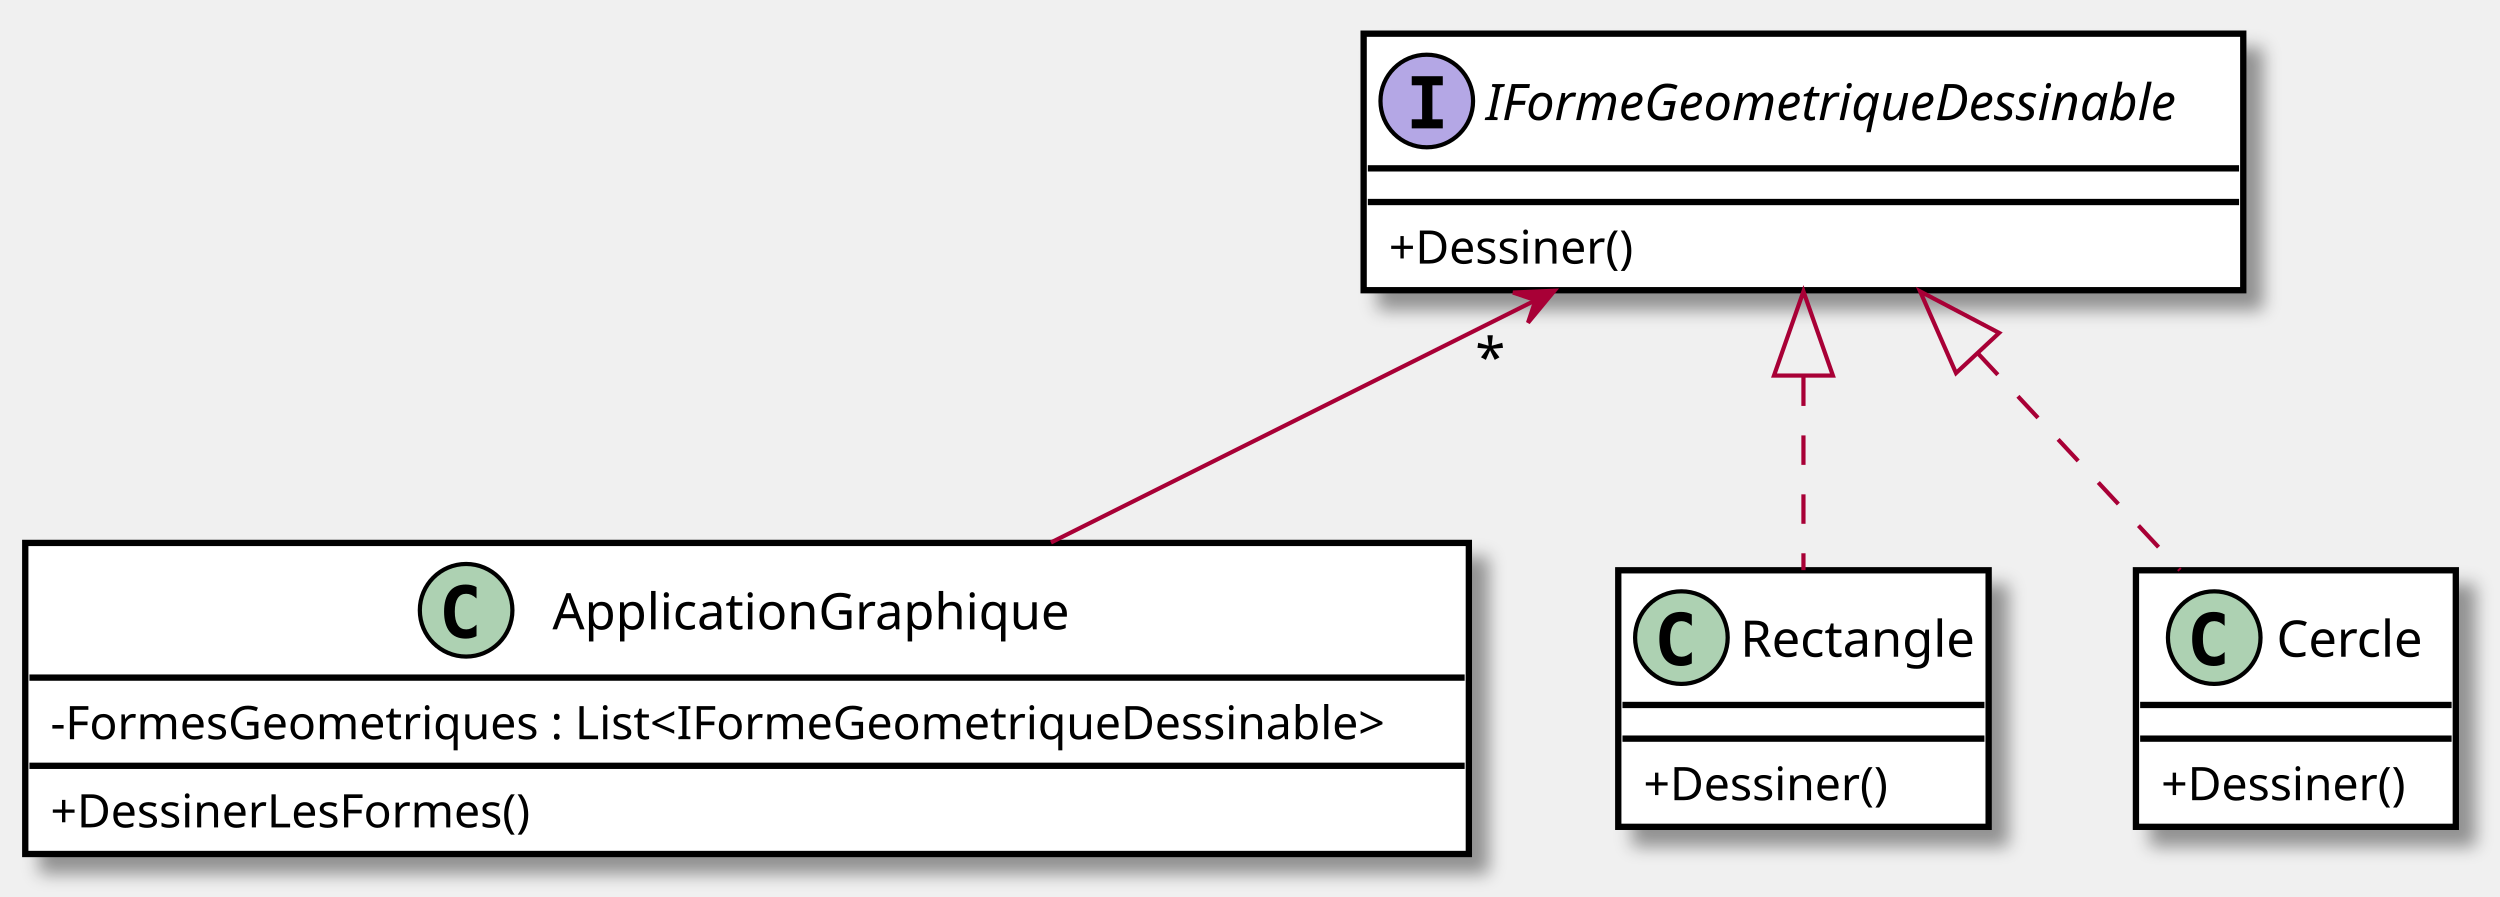
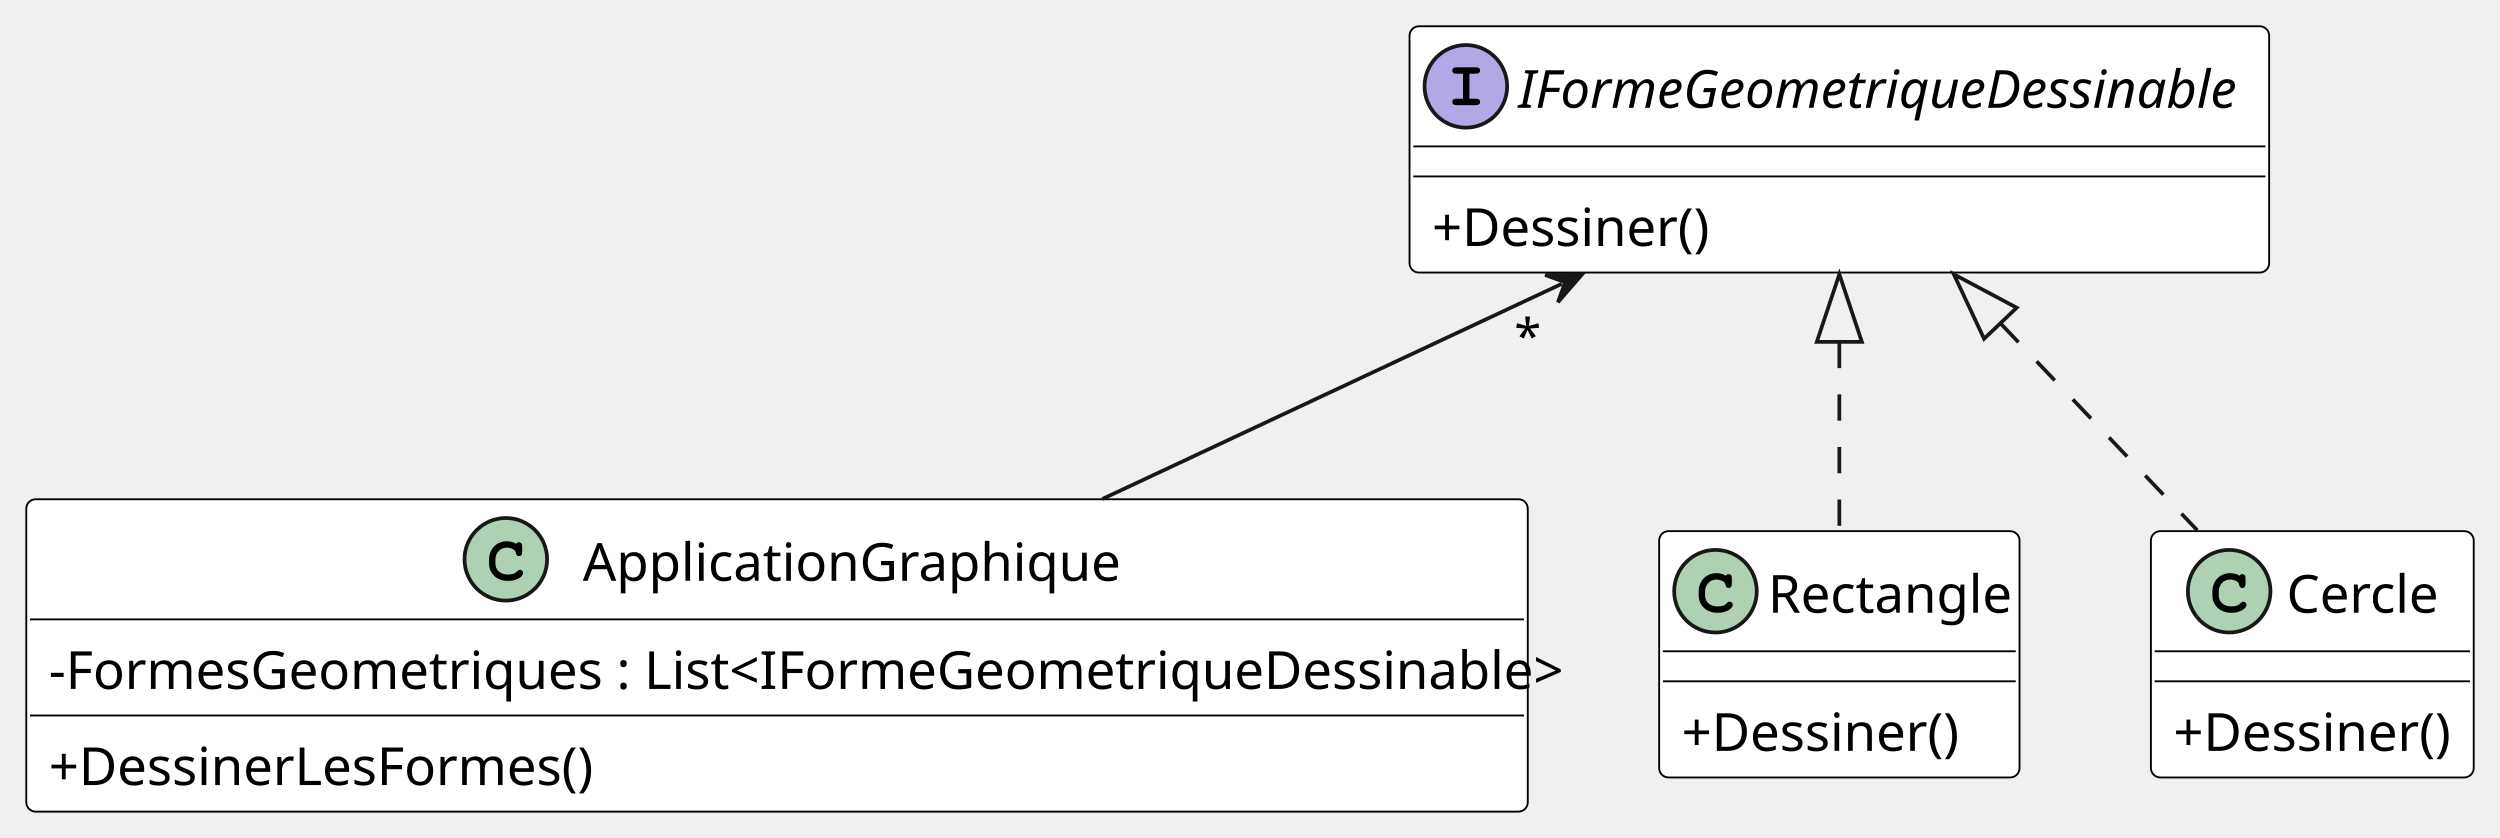
- <svg xmlns="http://www.w3.org/2000/svg" contentScriptType="application/ecmascript" contentStyleType="text/css" height="213px" preserveAspectRatio="none" style="width:594px;height:213px;" version="1.1" viewBox="0 0 594 213" width="594px" zoomAndPan="magnify">
-   <defs>
-     <filter height="300%" id="f3bycmqr4yc7j" width="300%" x="-1" y="-1">
-       <feGaussianBlur result="blurOut" stdDeviation="2.0" />
-       <feColorMatrix in="blurOut" result="blurOut2" type="matrix" values="0 0 0 0 0 0 0 0 0 0 0 0 0 0 0 0 0 0 .4 0" />
-       <feOffset dx="4.0" dy="4.0" in="blurOut2" result="blurOut3" />
-       <feBlend in="SourceGraphic" in2="blurOut3" mode="normal" />
-     </filter>
-   </defs>
+ <svg xmlns="http://www.w3.org/2000/svg" contentStyleType="text/css" height="223px" preserveAspectRatio="none" style="width:666px;height:223px;background:#FFFFFF;" version="1.1" viewBox="0 0 666 223" width="666px" zoomAndPan="magnify">
+   <defs />
  <g>
-     <rect fill="#FFFFFF" filter="url(#f3bycmqr4yc7j)" height="73.91" id="ApplicationGraphique" style="stroke: #000000; stroke-width: 1.5;" width="343" x="6" y="129" />
-     <ellipse cx="110.75" cy="145" fill="#ADD1B2" rx="11" ry="11" style="stroke: #000000; stroke-width: 1.0;" />
-     <path d="M113.223,151.143 Q112.642,151.442 112.003,151.591 Q111.364,151.741 110.658,151.741 Q108.151,151.741 106.832,150.089 Q105.512,148.437 105.512,145.316 Q105.512,142.186 106.832,140.535 Q108.151,138.883 110.658,138.883 Q111.364,138.883 112.011,139.032 Q112.659,139.182 113.223,139.481 L113.223,142.203 Q112.592,141.622 111.999,141.352 Q111.405,141.083 110.774,141.083 Q109.43,141.083 108.745,142.149 Q108.06,143.216 108.06,145.316 Q108.06,147.408 108.745,148.474 Q109.43,149.541 110.774,149.541 Q111.405,149.541 111.999,149.271 Q112.592,149.001 113.223,148.42 Z " />
-     <text fill="#000000" font-family="sans-serif" font-size="12" lengthAdjust="spacingAndGlyphs" textLength="125" x="131.25" y="149.535">ApplicationGraphique</text>
-     <line style="stroke: #000000; stroke-width: 1.5;" x1="7" x2="348" y1="161" y2="161" />
-     <text fill="#000000" font-family="sans-serif" font-size="11" lengthAdjust="spacingAndGlyphs" textLength="331" x="12" y="175.635">-FormesGeometriques : List&lt;IFormeGeometriqueDessinable&gt;</text>
-     <line style="stroke: #000000; stroke-width: 1.5;" x1="7" x2="348" y1="181.955" y2="181.955" />
-     <text fill="#000000" font-family="sans-serif" font-size="11" lengthAdjust="spacingAndGlyphs" textLength="122" x="12" y="196.59">+DessinerLesFormes()</text>
-     <rect fill="#FFFFFF" filter="url(#f3bycmqr4yc7j)" height="60.955" id="IFormeGeometriqueDessinable" style="stroke: #000000; stroke-width: 1.5;" width="209" x="324" y="8" />
-     <ellipse cx="339" cy="24" fill="#B4A7E5" rx="11" ry="11" style="stroke: #000000; stroke-width: 1.0;" />
-     <path d="M335.428,20.265 L335.428,18.107 L342.807,18.107 L342.807,20.265 L340.342,20.265 L340.342,28.342 L342.807,28.342 L342.807,30.5 L335.428,30.5 L335.428,28.342 L337.893,28.342 L337.893,20.265 Z " />
-     <text fill="#000000" font-family="sans-serif" font-size="12" font-style="italic" lengthAdjust="spacingAndGlyphs" textLength="177" x="353" y="28.535">IFormeGeometriqueDessinable</text>
-     <line style="stroke: #000000; stroke-width: 1.5;" x1="325" x2="532" y1="40" y2="40" />
-     <line style="stroke: #000000; stroke-width: 1.5;" x1="325" x2="532" y1="48" y2="48" />
-     <text fill="#000000" font-family="sans-serif" font-size="11" lengthAdjust="spacingAndGlyphs" textLength="64" x="330" y="62.635">+Dessiner()</text>
-     <rect fill="#FFFFFF" filter="url(#f3bycmqr4yc7j)" height="60.955" id="Rectangle" style="stroke: #000000; stroke-width: 1.5;" width="88" x="384.5" y="135.5" />
-     <ellipse cx="399.5" cy="151.5" fill="#ADD1B2" rx="11" ry="11" style="stroke: #000000; stroke-width: 1.0;" />
-     <path d="M401.973,157.643 Q401.392,157.942 400.753,158.091 Q400.114,158.241 399.408,158.241 Q396.901,158.241 395.582,156.589 Q394.262,154.937 394.262,151.816 Q394.262,148.686 395.582,147.035 Q396.901,145.383 399.408,145.383 Q400.114,145.383 400.761,145.532 Q401.409,145.682 401.973,145.981 L401.973,148.703 Q401.342,148.122 400.749,147.852 Q400.155,147.583 399.524,147.583 Q398.18,147.583 397.495,148.649 Q396.81,149.716 396.81,151.816 Q396.81,153.908 397.495,154.974 Q398.18,156.041 399.524,156.041 Q400.155,156.041 400.749,155.771 Q401.342,155.501 401.973,154.92 Z " />
-     <text fill="#000000" font-family="sans-serif" font-size="12" lengthAdjust="spacingAndGlyphs" textLength="56" x="413.5" y="156.035">Rectangle</text>
-     <line style="stroke: #000000; stroke-width: 1.5;" x1="385.5" x2="471.5" y1="167.5" y2="167.5" />
-     <line style="stroke: #000000; stroke-width: 1.5;" x1="385.5" x2="471.5" y1="175.5" y2="175.5" />
-     <text fill="#000000" font-family="sans-serif" font-size="11" lengthAdjust="spacingAndGlyphs" textLength="64" x="390.5" y="190.135">+Dessiner()</text>
-     <rect fill="#FFFFFF" filter="url(#f3bycmqr4yc7j)" height="60.955" id="Cercle" style="stroke: #000000; stroke-width: 1.5;" width="76" x="507.5" y="135.5" />
-     <ellipse cx="526.1" cy="151.5" fill="#ADD1B2" rx="11" ry="11" style="stroke: #000000; stroke-width: 1.0;" />
-     <path d="M528.573,157.643 Q527.992,157.942 527.353,158.091 Q526.714,158.241 526.008,158.241 Q523.501,158.241 522.182,156.589 Q520.862,154.937 520.862,151.816 Q520.862,148.686 522.182,147.035 Q523.501,145.383 526.008,145.383 Q526.714,145.383 527.361,145.532 Q528.009,145.682 528.573,145.981 L528.573,148.703 Q527.942,148.122 527.349,147.852 Q526.755,147.583 526.124,147.583 Q524.78,147.583 524.095,148.649 Q523.41,149.716 523.41,151.816 Q523.41,153.908 524.095,154.974 Q524.78,156.041 526.124,156.041 Q526.755,156.041 527.349,155.771 Q527.942,155.501 528.573,154.92 Z " />
-     <text fill="#000000" font-family="sans-serif" font-size="12" lengthAdjust="spacingAndGlyphs" textLength="36" x="540.9" y="156.035">Cercle</text>
-     <line style="stroke: #000000; stroke-width: 1.5;" x1="508.5" x2="582.5" y1="167.5" y2="167.5" />
-     <line style="stroke: #000000; stroke-width: 1.5;" x1="508.5" x2="582.5" y1="175.5" y2="175.5" />
-     <text fill="#000000" font-family="sans-serif" font-size="11" lengthAdjust="spacingAndGlyphs" textLength="64" x="513.5" y="190.135">+Dessiner()</text>
-     <path d="M364.67,71.42 C329.61,88.95 286,110.75 249.7,128.9 " fill="none" id="IFormeGeometriqueDessinable&lt;-ApplicationGraphique" style="stroke: #A80036; stroke-width: 1.0;" />
-     <polygon fill="#A80036" points="369.33,69.08,359.491,69.515,364.855,71.31,363.059,76.675,369.33,69.08" style="stroke: #A80036; stroke-width: 1.0;" />
-     <text fill="#000000" font-family="sans-serif" font-size="13" lengthAdjust="spacingAndGlyphs" textLength="6" x="350.507" y="89.539">*</text>
-     <path d="M428.5,89.45 C428.5,105.05 428.5,121.75 428.5,135.47 " fill="none" id="IFormeGeometriqueDessinable&lt;-Rectangle" style="stroke: #A80036; stroke-width: 1.0; stroke-dasharray: 7.0,7.0;" />
-     <polygon fill="none" points="421.5,89.24,428.5,69.24,435.5,89.24,421.5,89.24" style="stroke: #A80036; stroke-width: 1.0;" />
-     <path d="M469.91,83.92 C485.85,101.02 503.65,120.11 517.97,135.47 " fill="none" id="IFormeGeometriqueDessinable&lt;-Cercle" style="stroke: #A80036; stroke-width: 1.0; stroke-dasharray: 7.0,7.0;" />
-     <polygon fill="none" points="464.75,88.64,456.23,69.24,474.99,79.1,464.75,88.64" style="stroke: #A80036; stroke-width: 1.0;" />
+     <g id="elem_ApplicationGraphique">
+       <rect codeLine="10" fill="#FFFFFF" height="83.219" id="ApplicationGraphique" rx="2.5" ry="2.5" style="stroke:#000000;stroke-width:0.5;" width="400" x="7" y="133" />
+       <ellipse cx="134.75" cy="149" fill="#ADD1B2" rx="11" ry="11" style="stroke:#181818;stroke-width:1.0;" />
+       <path d="M137.516,144.875 Q137.672,144.656 137.859,144.547 Q138.047,144.438 138.266,144.438 Q138.641,144.438 138.875,144.695 Q139.109,144.953 139.109,145.562 L139.109,147.016 Q139.109,147.625 138.875,147.891 Q138.641,148.156 138.266,148.156 Q137.922,148.156 137.719,147.953 Q137.516,147.766 137.406,147.25 Q137.359,146.891 137.172,146.703 Q136.844,146.328 136.234,146.109 Q135.625,145.891 135,145.891 Q134.234,145.891 133.602,146.219 Q132.969,146.547 132.477,147.297 Q131.984,148.047 131.984,149.078 L131.984,150.172 Q131.984,151.406 132.875,152.227 Q133.766,153.047 135.359,153.047 Q136.297,153.047 136.953,152.797 Q137.344,152.641 137.766,152.203 Q138.031,151.938 138.18,151.859 Q138.328,151.781 138.531,151.781 Q138.859,151.781 139.117,152.039 Q139.375,152.297 139.375,152.641 Q139.375,152.984 139.031,153.391 Q138.531,153.969 137.734,154.297 Q136.656,154.75 135.359,154.75 Q133.844,154.75 132.641,154.125 Q131.656,153.625 130.969,152.555 Q130.281,151.484 130.281,150.203 L130.281,149.047 Q130.281,147.719 130.898,146.57 Q131.516,145.422 132.609,144.805 Q133.703,144.188 134.938,144.188 Q135.672,144.188 136.32,144.352 Q136.969,144.516 137.516,144.875 Z " fill="#000000" />
+       <text fill="#000000" font-family="sans-serif" font-size="14" lengthAdjust="spacing" textLength="136" x="155.25" y="154.728">ApplicationGraphique</text>
+       <line style="stroke:#000000;stroke-width:0.5;" x1="8" x2="406" y1="165" y2="165" />
+       <text fill="#000000" font-family="sans-serif" font-size="14" lengthAdjust="spacing" textLength="388" x="13" y="183.533">-FormesGeometriques : List&lt;IFormeGeometriqueDessinable&gt;</text>
+       <line style="stroke:#000000;stroke-width:0.5;" x1="8" x2="406" y1="190.609" y2="190.609" />
+       <text fill="#000000" font-family="sans-serif" font-size="14" lengthAdjust="spacing" textLength="145" x="13" y="209.143">+DessinerLesFormes()</text>
+     </g>
+     <g id="elem_IFormeGeometriqueDessinable">
+       <rect codeLine="19" fill="#FFFFFF" height="65.609" id="IFormeGeometriqueDessinable" rx="2.5" ry="2.5" style="stroke:#000000;stroke-width:0.5;" width="229" x="375.5" y="7" />
+       <ellipse cx="390.5" cy="23" fill="#B4A7E5" rx="11" ry="11" style="stroke:#181818;stroke-width:1.0;" />
+       <path d="M391.453,19.641 L391.453,26.297 L393.172,26.297 Q393.781,26.297 394.047,26.531 Q394.312,26.766 394.312,27.156 Q394.312,27.531 394.047,27.766 Q393.781,28 393.172,28 L388.031,28 Q387.422,28 387.156,27.766 Q386.891,27.531 386.891,27.141 Q386.891,26.766 387.156,26.531 Q387.422,26.297 388.031,26.297 L389.75,26.297 L389.75,19.641 L388.031,19.641 Q387.422,19.641 387.156,19.406 Q386.891,19.172 386.891,18.781 Q386.891,18.406 387.156,18.172 Q387.422,17.938 388.031,17.938 L393.172,17.938 Q393.781,17.938 394.047,18.172 Q394.312,18.406 394.312,18.781 Q394.312,19.172 394.047,19.406 Q393.781,19.641 393.172,19.641 L391.453,19.641 Z " fill="#000000" />
+       <text fill="#000000" font-family="sans-serif" font-size="14" font-style="italic" lengthAdjust="spacing" textLength="197" x="404.5" y="28.729">IFormeGeometriqueDessinable</text>
+       <line style="stroke:#000000;stroke-width:0.5;" x1="376.5" x2="603.5" y1="39" y2="39" />
+       <line style="stroke:#000000;stroke-width:0.5;" x1="376.5" x2="603.5" y1="47" y2="47" />
+       <text fill="#000000" font-family="sans-serif" font-size="14" lengthAdjust="spacing" textLength="74" x="381.5" y="65.533">+Dessiner()</text>
+     </g>
+     <g id="elem_Rectangle">
+       <rect codeLine="23" fill="#FFFFFF" height="65.609" id="Rectangle" rx="2.5" ry="2.5" style="stroke:#000000;stroke-width:0.5;" width="96" x="442" y="141.5" />
+       <ellipse cx="457" cy="157.5" fill="#ADD1B2" rx="11" ry="11" style="stroke:#181818;stroke-width:1.0;" />
+       <path d="M459.766,153.375 Q459.922,153.156 460.109,153.047 Q460.297,152.938 460.516,152.938 Q460.891,152.938 461.125,153.195 Q461.359,153.453 461.359,154.062 L461.359,155.516 Q461.359,156.125 461.125,156.391 Q460.891,156.656 460.516,156.656 Q460.172,156.656 459.969,156.453 Q459.766,156.266 459.656,155.75 Q459.609,155.391 459.422,155.203 Q459.094,154.828 458.484,154.609 Q457.875,154.391 457.25,154.391 Q456.484,154.391 455.852,154.719 Q455.219,155.047 454.727,155.797 Q454.234,156.547 454.234,157.578 L454.234,158.672 Q454.234,159.906 455.125,160.727 Q456.016,161.547 457.609,161.547 Q458.547,161.547 459.203,161.297 Q459.594,161.141 460.016,160.703 Q460.281,160.438 460.43,160.359 Q460.578,160.281 460.781,160.281 Q461.109,160.281 461.367,160.539 Q461.625,160.797 461.625,161.141 Q461.625,161.484 461.281,161.891 Q460.781,162.469 459.984,162.797 Q458.906,163.25 457.609,163.25 Q456.094,163.25 454.891,162.625 Q453.906,162.125 453.219,161.055 Q452.531,159.984 452.531,158.703 L452.531,157.547 Q452.531,156.219 453.148,155.07 Q453.766,153.922 454.859,153.305 Q455.953,152.688 457.188,152.688 Q457.922,152.688 458.57,152.852 Q459.219,153.016 459.766,153.375 Z " fill="#000000" />
+       <text fill="#000000" font-family="sans-serif" font-size="14" lengthAdjust="spacing" textLength="64" x="471" y="163.228">Rectangle</text>
+       <line style="stroke:#000000;stroke-width:0.5;" x1="443" x2="537" y1="173.5" y2="173.5" />
+       <line style="stroke:#000000;stroke-width:0.5;" x1="443" x2="537" y1="181.5" y2="181.5" />
+       <text fill="#000000" font-family="sans-serif" font-size="14" lengthAdjust="spacing" textLength="74" x="448" y="200.033">+Dessiner()</text>
+     </g>
+     <g id="elem_Cercle">
+       <rect codeLine="27" fill="#FFFFFF" height="65.609" id="Cercle" rx="2.5" ry="2.5" style="stroke:#000000;stroke-width:0.5;" width="86" x="573" y="141.5" />
+       <ellipse cx="593.85" cy="157.5" fill="#ADD1B2" rx="11" ry="11" style="stroke:#181818;stroke-width:1.0;" />
+       <path d="M596.616,153.375 Q596.772,153.156 596.959,153.047 Q597.147,152.938 597.366,152.938 Q597.741,152.938 597.975,153.195 Q598.209,153.453 598.209,154.062 L598.209,155.516 Q598.209,156.125 597.975,156.391 Q597.741,156.656 597.366,156.656 Q597.022,156.656 596.819,156.453 Q596.616,156.266 596.506,155.75 Q596.459,155.391 596.272,155.203 Q595.944,154.828 595.334,154.609 Q594.725,154.391 594.1,154.391 Q593.334,154.391 592.702,154.719 Q592.069,155.047 591.577,155.797 Q591.084,156.547 591.084,157.578 L591.084,158.672 Q591.084,159.906 591.975,160.727 Q592.866,161.547 594.459,161.547 Q595.397,161.547 596.053,161.297 Q596.444,161.141 596.866,160.703 Q597.131,160.438 597.28,160.359 Q597.428,160.281 597.631,160.281 Q597.959,160.281 598.217,160.539 Q598.475,160.797 598.475,161.141 Q598.475,161.484 598.131,161.891 Q597.631,162.469 596.834,162.797 Q595.756,163.25 594.459,163.25 Q592.944,163.25 591.741,162.625 Q590.756,162.125 590.069,161.055 Q589.381,159.984 589.381,158.703 L589.381,157.547 Q589.381,156.219 589.998,155.07 Q590.616,153.922 591.709,153.305 Q592.803,152.688 594.038,152.688 Q594.772,152.688 595.42,152.852 Q596.069,153.016 596.616,153.375 Z " fill="#000000" />
+       <text fill="#000000" font-family="sans-serif" font-size="14" lengthAdjust="spacing" textLength="41" x="609.15" y="163.228">Cercle</text>
+       <line style="stroke:#000000;stroke-width:0.5;" x1="574" x2="658" y1="173.5" y2="173.5" />
+       <line style="stroke:#000000;stroke-width:0.5;" x1="574" x2="658" y1="181.5" y2="181.5" />
+       <text fill="#000000" font-family="sans-serif" font-size="14" lengthAdjust="spacing" textLength="74" x="579" y="200.033">+Dessiner()</text>
+     </g>
+     <g id="link_IFormeGeometriqueDessinable_ApplicationGraphique">
+       <path codeLine="17" d="M416.056,75.614 C377.616,93.614 334.71,113.71 293.66,132.93 " fill="none" id="IFormeGeometriqueDessinable-backto-ApplicationGraphique" style="stroke:#181818;stroke-width:1.0;" />
+       <polygon fill="#181818" points="421.49,73.07,411.643,73.264,416.962,75.19,415.036,80.509,421.49,73.07" style="stroke:#181818;stroke-width:1.0;" />
+       <text fill="#000000" font-family="sans-serif" font-size="13" lengthAdjust="spacing" textLength="5" x="403.397" y="94.206">*</text>
+     </g>
+     <g id="link_IFormeGeometriqueDessinable_Rectangle">
+       <path codeLine="31" d="M490,91.07 C490,111.75 490,120.55 490,141.26 " fill="none" id="IFormeGeometriqueDessinable-backto-Rectangle" style="stroke:#181818;stroke-width:1.0;stroke-dasharray:7.0,7.0;" />
+       <polygon fill="none" points="490,73.07,484,91.07,496,91.07,490,73.07" style="stroke:#181818;stroke-width:1.0;" />
+     </g>
+     <g id="link_IFormeGeometriqueDessinable_Cercle">
+       <path codeLine="32" d="M532.905,86.112 C552.575,106.792 565.65,120.55 585.34,141.26 " fill="none" id="IFormeGeometriqueDessinable-backto-Cercle" style="stroke:#181818;stroke-width:1.0;stroke-dasharray:7.0,7.0;" />
+       <polygon fill="none" points="520.5,73.07,528.558,90.248,537.253,81.977,520.5,73.07" style="stroke:#181818;stroke-width:1.0;" />
+     </g>
  </g>
</svg>
